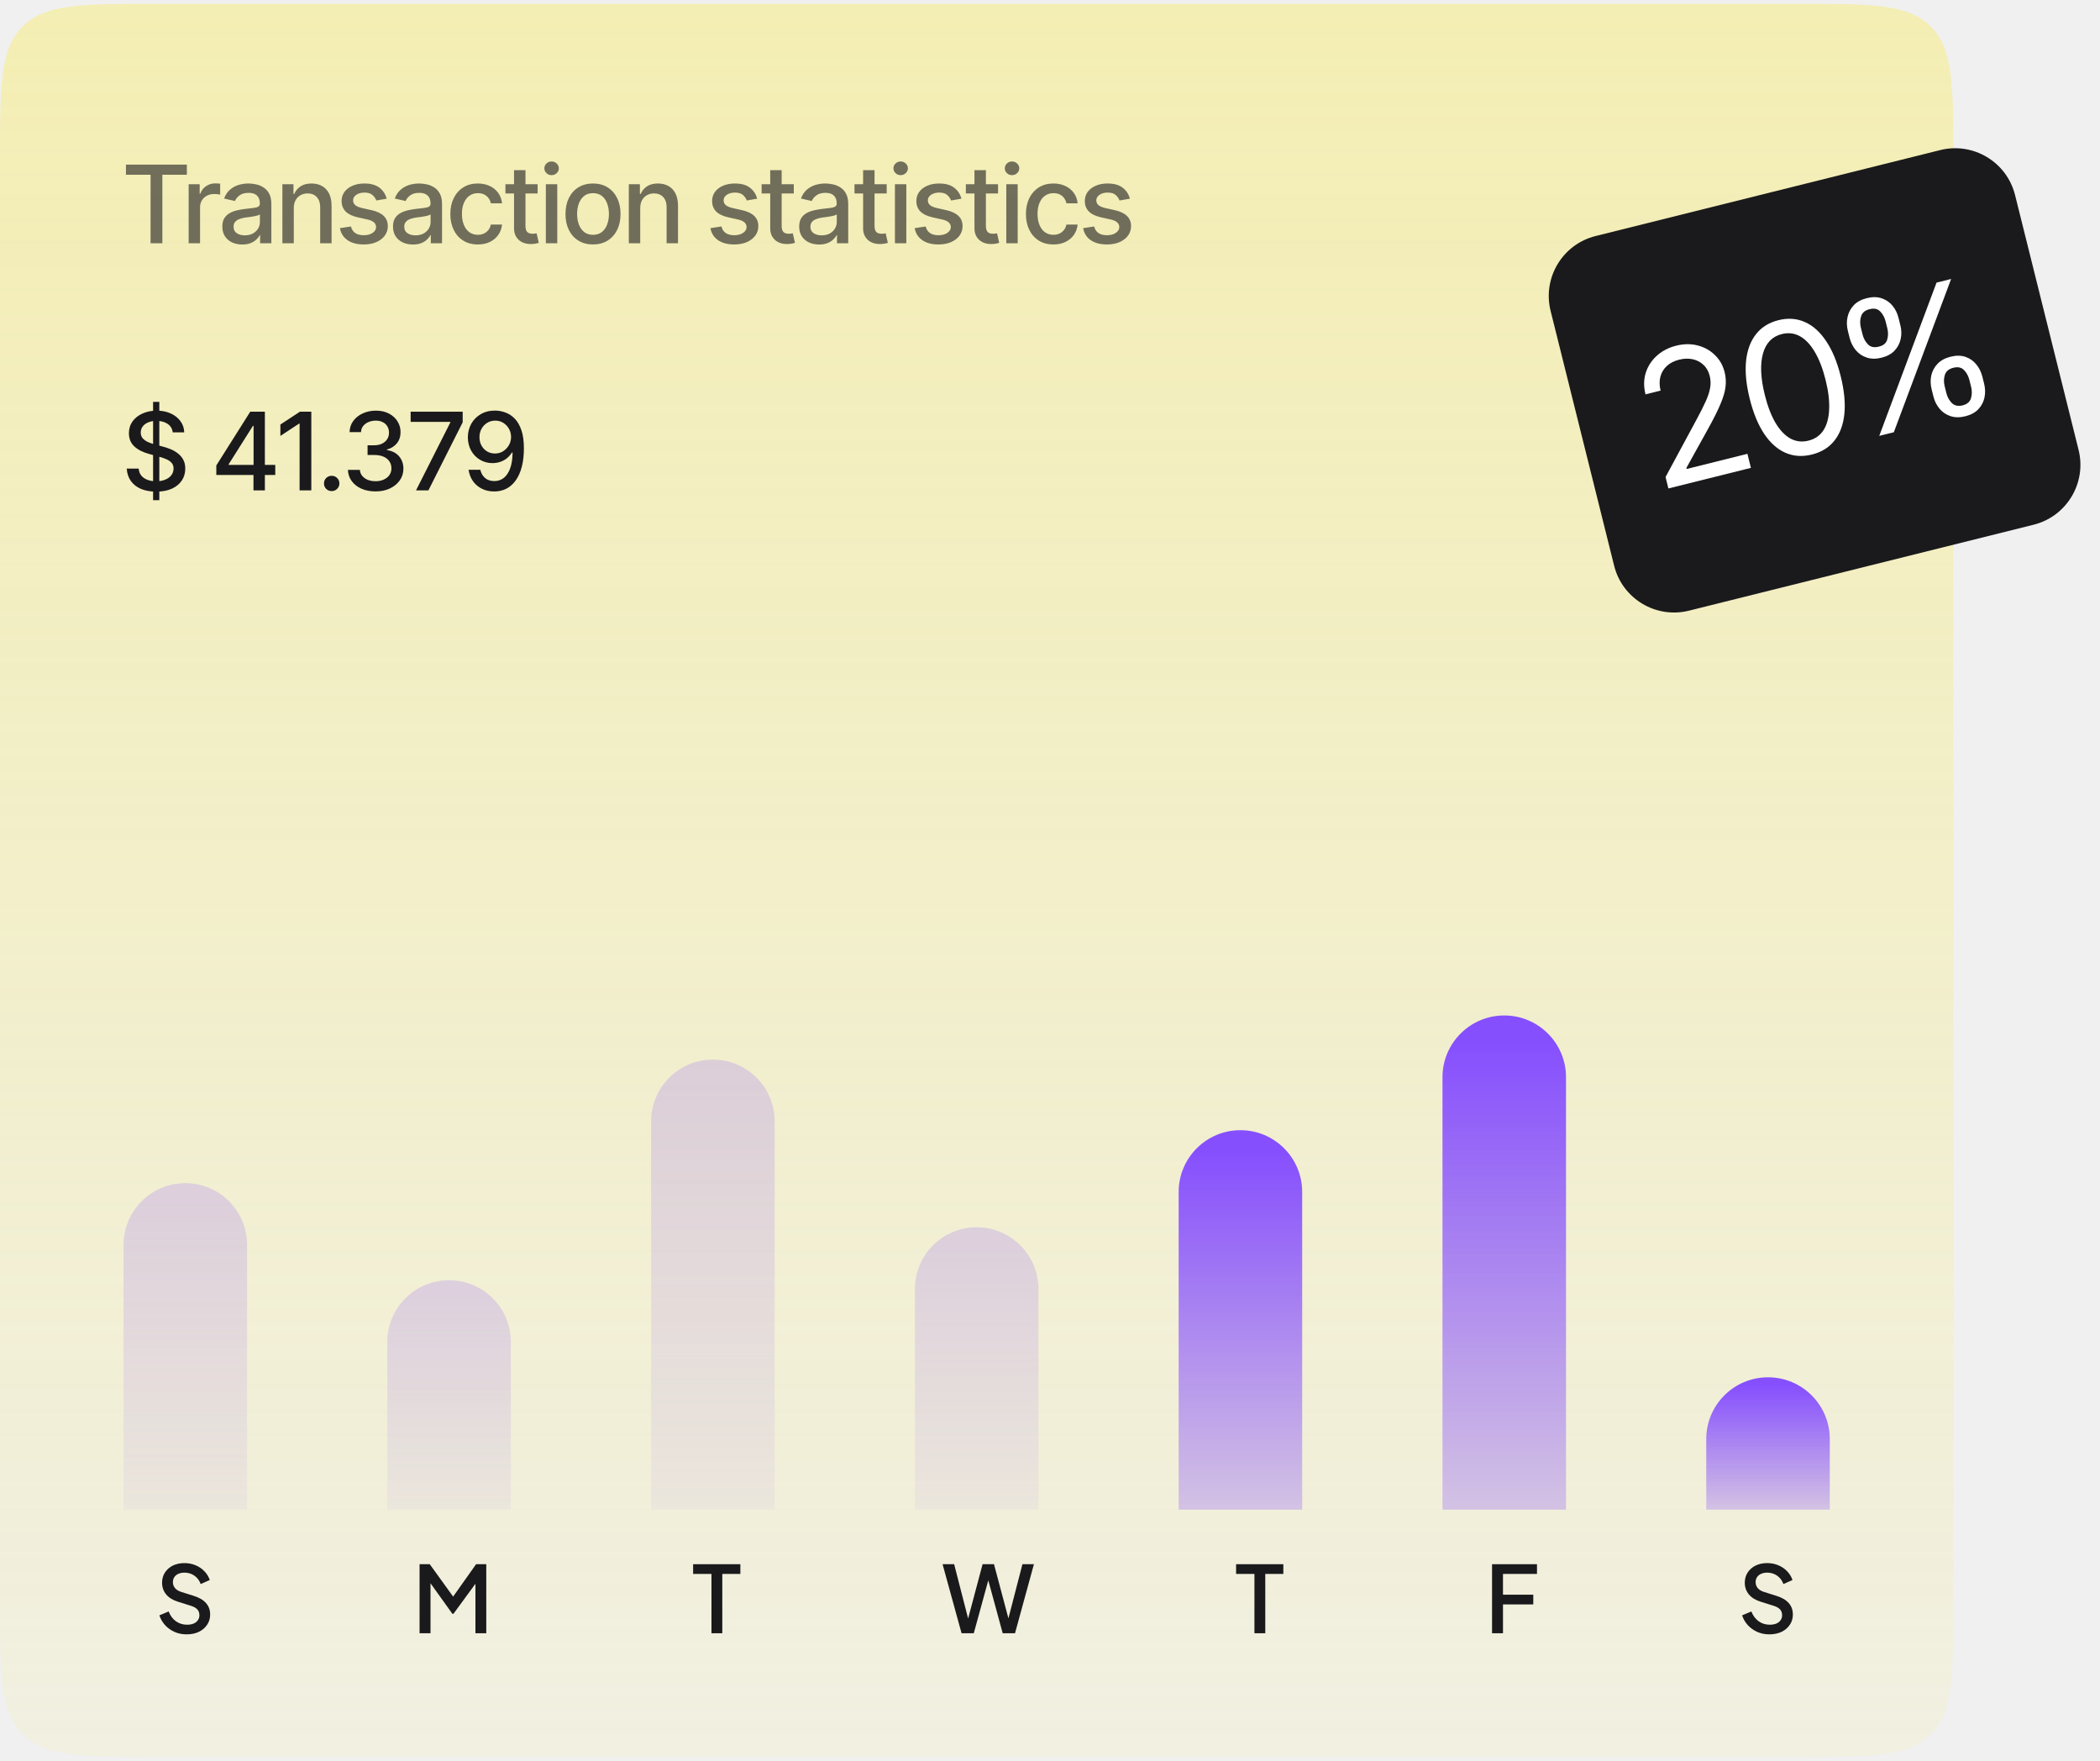
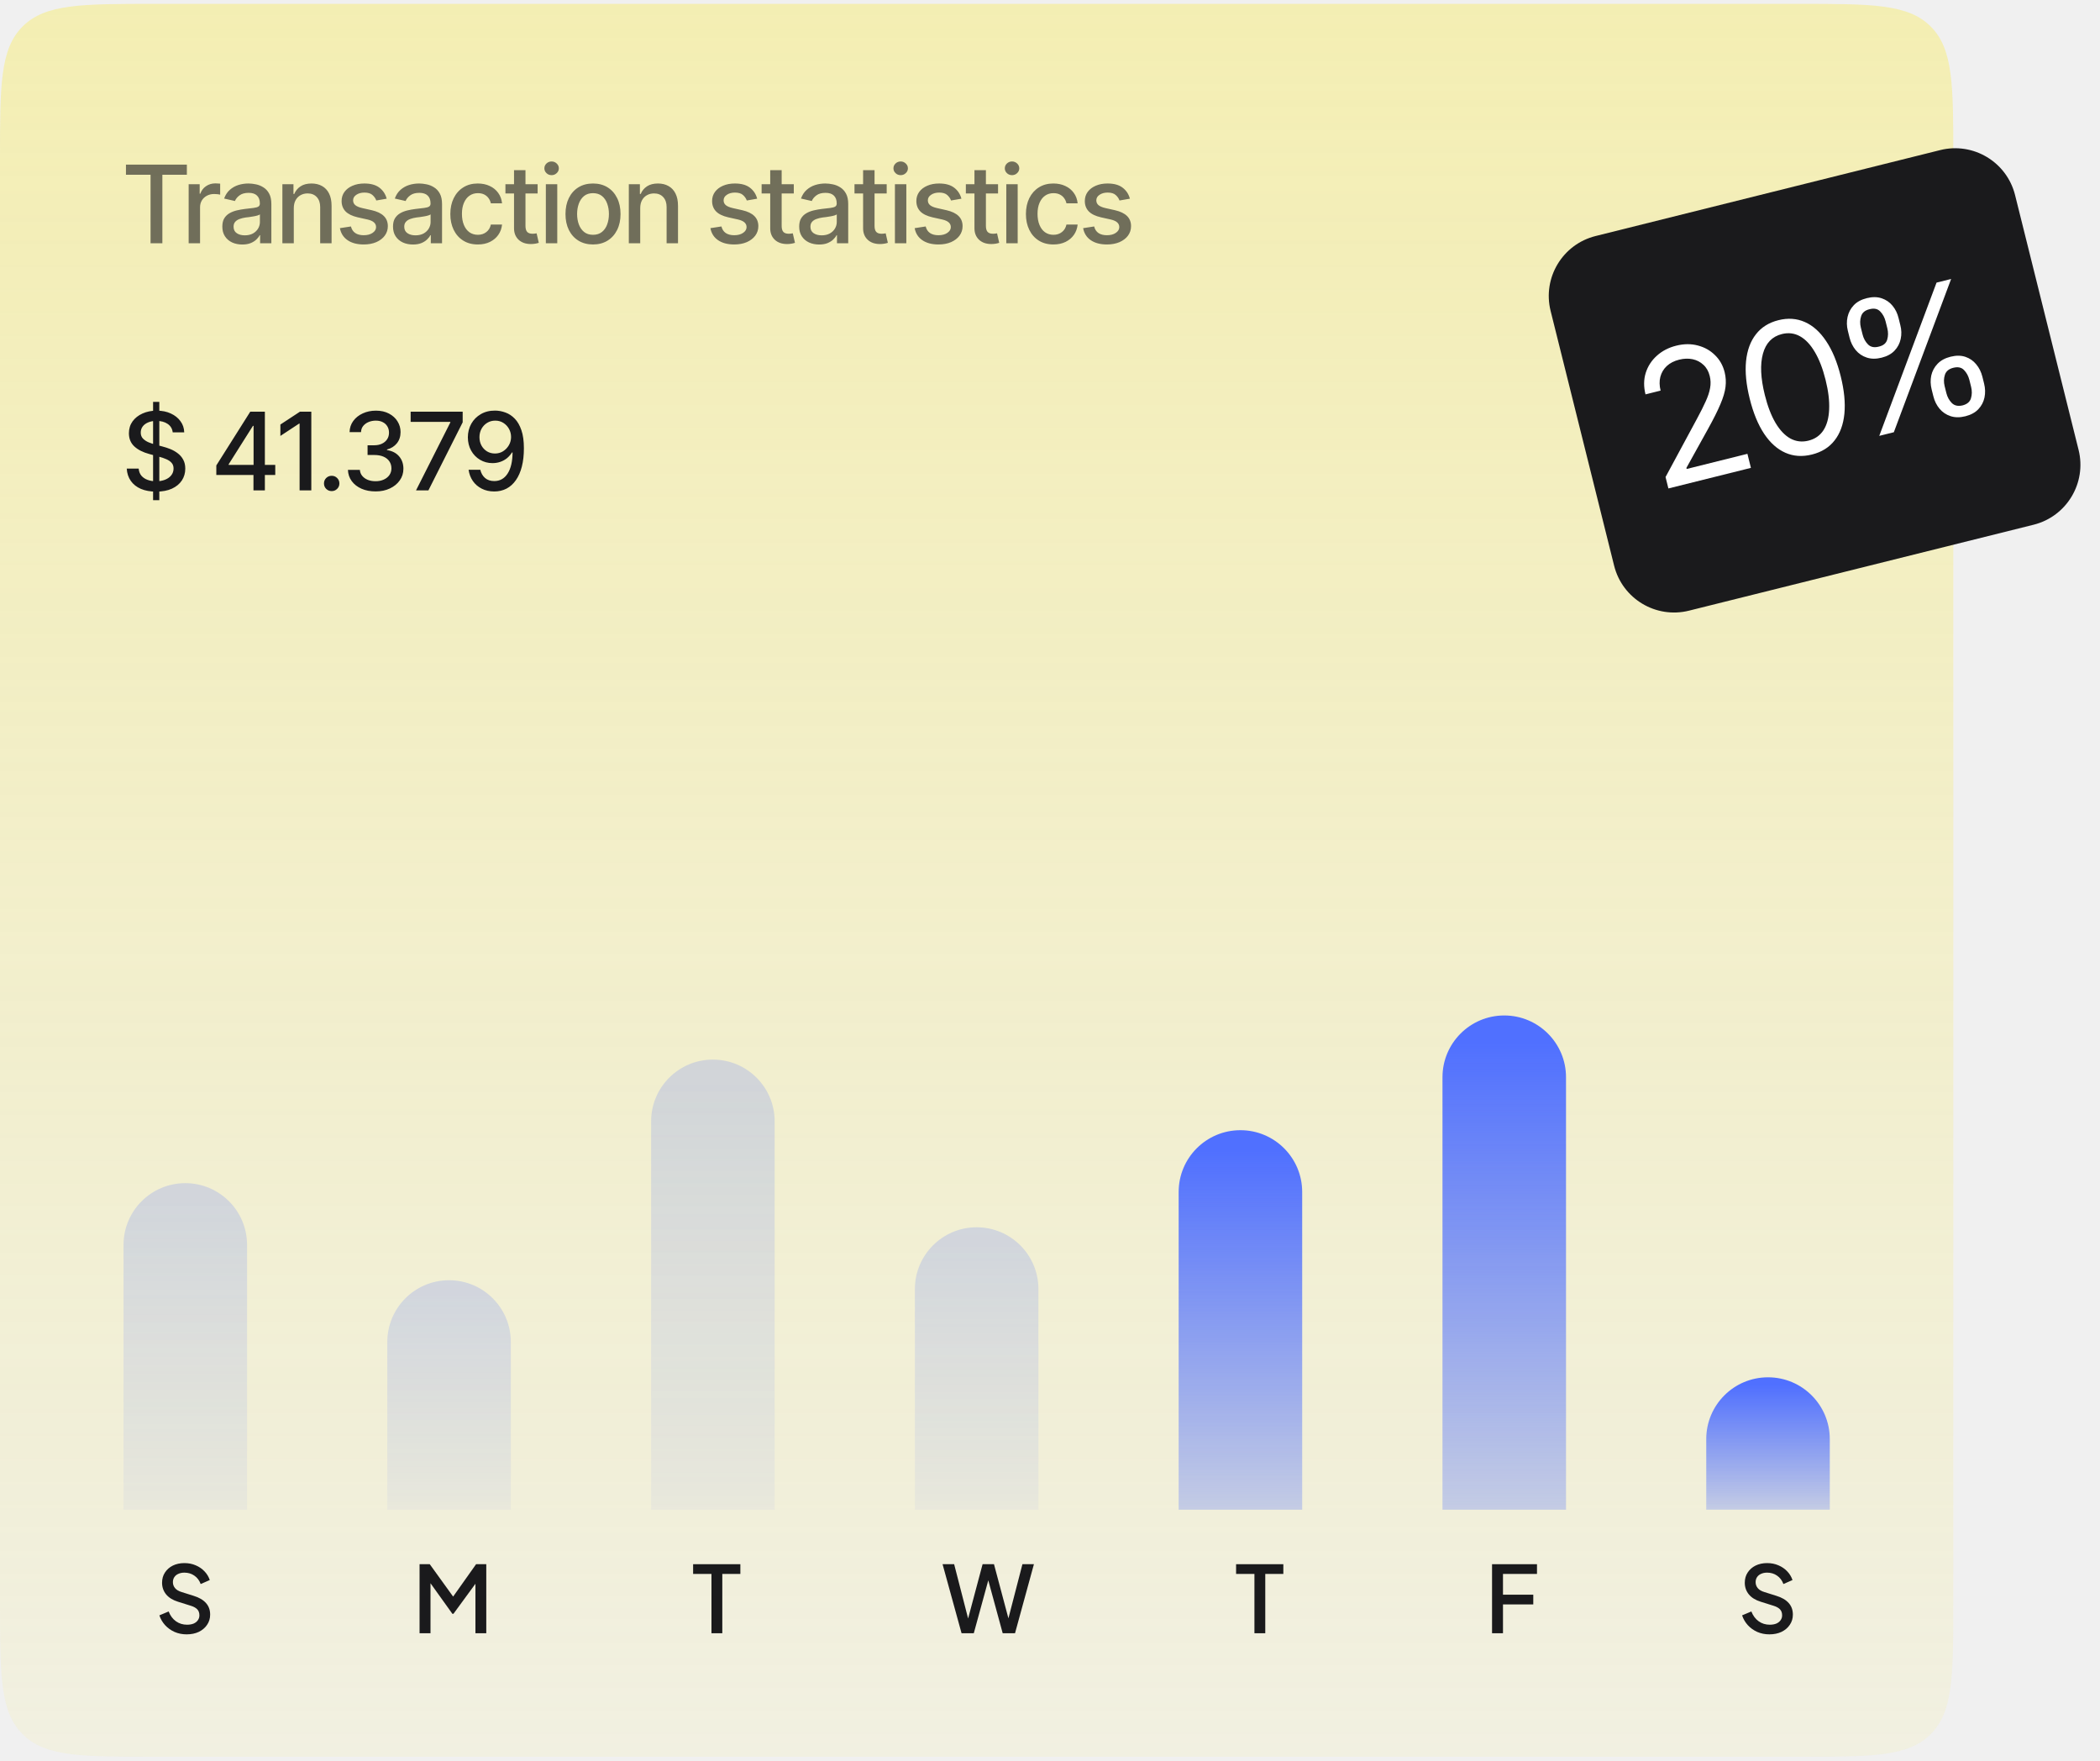
<svg xmlns="http://www.w3.org/2000/svg" width="272" height="228" viewBox="0 0 272 228" fill="none">
  <path d="M0 20.5C0 11.072 0 6.358 2.929 3.429C5.858 0.5 10.572 0.5 20 0.5H233C242.428 0.5 247.142 0.5 250.071 3.429C253 6.358 253 11.072 253 20.5V207.5C253 216.928 253 221.642 250.071 224.571C247.142 227.5 242.428 227.5 233 227.5H20C10.572 227.5 5.858 227.5 2.929 224.571C0 221.642 0 216.928 0 207.5V20.5Z" fill="url(#paint0_linear_711_11330)" />
  <path d="M16.314 22.634V21.314H24.203V22.634H21.031V31.5H19.5V22.634H16.314ZM24.436 31.5V23.857H25.864V25.081H25.946C26.088 24.671 26.334 24.347 26.685 24.11C27.04 23.869 27.441 23.748 27.888 23.748C27.979 23.748 28.086 23.753 28.209 23.762C28.337 23.766 28.439 23.773 28.517 23.782V25.204C28.457 25.186 28.35 25.168 28.195 25.149C28.045 25.131 27.892 25.122 27.737 25.122C27.386 25.122 27.072 25.197 26.794 25.348C26.52 25.494 26.304 25.696 26.145 25.956C25.99 26.211 25.912 26.508 25.912 26.845V31.5H24.436ZM31.381 31.664C30.898 31.664 30.46 31.575 30.068 31.398C29.676 31.215 29.366 30.951 29.139 30.605C28.911 30.258 28.797 29.837 28.797 29.34C28.797 28.907 28.879 28.554 29.043 28.28C29.212 28.002 29.437 27.781 29.72 27.617C30.002 27.453 30.317 27.33 30.663 27.248C31.009 27.166 31.365 27.102 31.73 27.057C32.19 27.006 32.561 26.963 32.844 26.927C33.126 26.89 33.331 26.833 33.459 26.756C33.591 26.674 33.657 26.544 33.657 26.366V26.332C33.657 25.899 33.534 25.564 33.288 25.327C33.047 25.09 32.687 24.972 32.208 24.972C31.711 24.972 31.317 25.081 31.025 25.3C30.738 25.514 30.54 25.758 30.431 26.031L29.029 25.71C29.198 25.245 29.442 24.871 29.761 24.589C30.084 24.302 30.453 24.092 30.868 23.96C31.287 23.828 31.725 23.762 32.181 23.762C32.486 23.762 32.81 23.798 33.151 23.871C33.493 23.939 33.815 24.069 34.115 24.261C34.421 24.448 34.669 24.716 34.86 25.067C35.052 25.418 35.148 25.872 35.148 26.428V31.5H33.691V30.454H33.637C33.546 30.641 33.402 30.828 33.206 31.015C33.015 31.201 32.769 31.356 32.468 31.48C32.167 31.602 31.805 31.664 31.381 31.664ZM31.702 30.475C32.117 30.475 32.47 30.395 32.762 30.235C33.053 30.071 33.277 29.857 33.432 29.593C33.587 29.328 33.664 29.048 33.664 28.752V27.761C33.609 27.811 33.507 27.859 33.356 27.904C33.206 27.95 33.035 27.989 32.844 28.02C32.652 28.052 32.465 28.082 32.283 28.109C32.101 28.132 31.948 28.15 31.825 28.164C31.538 28.205 31.276 28.269 31.039 28.355C30.802 28.438 30.611 28.561 30.465 28.725C30.324 28.884 30.253 29.096 30.253 29.36C30.253 29.73 30.39 30.008 30.663 30.194C30.936 30.381 31.283 30.475 31.702 30.475ZM38.053 26.968V31.5H36.576V23.857H38.012V25.115H38.114C38.287 24.701 38.559 24.372 38.928 24.131C39.297 23.885 39.771 23.762 40.35 23.762C40.869 23.762 41.323 23.871 41.71 24.09C42.102 24.304 42.405 24.625 42.619 25.054C42.838 25.482 42.947 26.013 42.947 26.646V31.5H41.471V26.824C41.471 26.273 41.325 25.84 41.033 25.525C40.742 25.206 40.345 25.047 39.844 25.047C39.502 25.047 39.194 25.124 38.921 25.279C38.652 25.43 38.44 25.646 38.285 25.929C38.13 26.211 38.053 26.558 38.053 26.968ZM50.084 25.73L48.737 25.963C48.651 25.708 48.489 25.473 48.252 25.259C48.02 25.045 47.671 24.938 47.206 24.938C46.787 24.938 46.436 25.033 46.153 25.225C45.875 25.412 45.736 25.651 45.736 25.942C45.736 26.198 45.83 26.405 46.017 26.564C46.208 26.724 46.511 26.852 46.926 26.947L48.149 27.221C48.847 27.38 49.368 27.631 49.715 27.973C50.061 28.314 50.234 28.752 50.234 29.285C50.234 29.745 50.102 30.156 49.838 30.516C49.574 30.871 49.207 31.151 48.737 31.356C48.268 31.557 47.726 31.657 47.11 31.657C46.254 31.657 45.556 31.473 45.019 31.104C44.481 30.734 44.15 30.215 44.027 29.545L45.456 29.326C45.547 29.7 45.732 29.982 46.01 30.174C46.292 30.365 46.657 30.461 47.103 30.461C47.587 30.461 47.974 30.358 48.266 30.153C48.562 29.948 48.71 29.7 48.71 29.408C48.71 28.925 48.35 28.599 47.63 28.431L46.338 28.144C45.622 27.98 45.094 27.722 44.752 27.371C44.415 27.016 44.246 26.569 44.246 26.031C44.246 25.58 44.371 25.184 44.622 24.842C44.877 24.5 45.226 24.236 45.668 24.049C46.115 23.857 46.623 23.762 47.192 23.762C48.022 23.762 48.671 23.942 49.141 24.302C49.615 24.662 49.929 25.138 50.084 25.73ZM53.488 31.664C53.005 31.664 52.568 31.575 52.176 31.398C51.784 31.215 51.474 30.951 51.246 30.605C51.018 30.258 50.904 29.837 50.904 29.34C50.904 28.907 50.986 28.554 51.15 28.28C51.319 28.002 51.545 27.781 51.827 27.617C52.11 27.453 52.424 27.33 52.77 27.248C53.117 27.166 53.472 27.102 53.837 27.057C54.297 27.006 54.669 26.963 54.951 26.927C55.234 26.89 55.439 26.833 55.566 26.756C55.699 26.674 55.765 26.544 55.765 26.366V26.332C55.765 25.899 55.642 25.564 55.395 25.327C55.154 25.09 54.794 24.972 54.315 24.972C53.819 24.972 53.425 25.081 53.133 25.3C52.846 25.514 52.648 25.758 52.538 26.031L51.137 25.71C51.305 25.245 51.549 24.871 51.868 24.589C52.192 24.302 52.561 24.092 52.976 23.96C53.395 23.828 53.832 23.762 54.288 23.762C54.593 23.762 54.917 23.798 55.259 23.871C55.601 23.939 55.922 24.069 56.223 24.261C56.528 24.448 56.776 24.716 56.968 25.067C57.159 25.418 57.255 25.872 57.255 26.428V31.5H55.799V30.454H55.744C55.653 30.641 55.509 30.828 55.313 31.015C55.122 31.201 54.876 31.356 54.575 31.48C54.274 31.602 53.912 31.664 53.488 31.664ZM53.81 30.475C54.224 30.475 54.578 30.395 54.869 30.235C55.161 30.071 55.384 29.857 55.539 29.593C55.694 29.328 55.772 29.048 55.772 28.752V27.761C55.717 27.811 55.614 27.859 55.464 27.904C55.313 27.95 55.143 27.989 54.951 28.02C54.76 28.052 54.573 28.082 54.391 28.109C54.208 28.132 54.056 28.15 53.933 28.164C53.645 28.205 53.383 28.269 53.147 28.355C52.91 28.438 52.718 28.561 52.572 28.725C52.431 28.884 52.36 29.096 52.36 29.36C52.36 29.73 52.497 30.008 52.77 30.194C53.044 30.381 53.39 30.475 53.81 30.475ZM61.89 31.657C61.156 31.657 60.523 31.489 59.989 31.151C59.456 30.814 59.046 30.349 58.759 29.757C58.472 29.164 58.328 28.485 58.328 27.72C58.328 26.94 58.474 26.255 58.766 25.662C59.062 25.065 59.474 24.6 60.003 24.268C60.536 23.93 61.16 23.762 61.876 23.762C62.459 23.762 62.977 23.869 63.428 24.083C63.883 24.293 64.25 24.591 64.528 24.979C64.811 25.366 64.977 25.817 65.027 26.332H63.578C63.528 26.09 63.43 25.869 63.284 25.669C63.143 25.468 62.956 25.309 62.724 25.19C62.491 25.072 62.215 25.013 61.897 25.013C61.482 25.013 61.12 25.122 60.81 25.341C60.504 25.555 60.265 25.863 60.092 26.264C59.919 26.665 59.832 27.139 59.832 27.686C59.832 28.237 59.916 28.718 60.085 29.128C60.254 29.538 60.493 29.855 60.803 30.078C61.117 30.297 61.482 30.406 61.897 30.406C62.325 30.406 62.69 30.288 62.99 30.051C63.296 29.814 63.492 29.49 63.578 29.08H65.027C64.977 29.577 64.818 30.019 64.549 30.406C64.28 30.794 63.92 31.099 63.469 31.322C63.018 31.546 62.491 31.657 61.89 31.657ZM69.635 23.857V25.054H65.465V23.857H69.635ZM66.579 22.039H68.062V29.258C68.062 29.609 68.135 29.866 68.281 30.03C68.427 30.19 68.662 30.27 68.985 30.27C69.063 30.27 69.145 30.265 69.231 30.256C69.323 30.247 69.414 30.233 69.505 30.215L69.785 31.445C69.635 31.495 69.471 31.534 69.293 31.561C69.115 31.589 68.938 31.602 68.76 31.602C68.099 31.602 67.57 31.418 67.174 31.049C66.777 30.675 66.579 30.178 66.579 29.559V22.039ZM70.701 31.5V23.857H72.178V31.5H70.701ZM71.446 22.682C71.186 22.682 70.966 22.595 70.783 22.422C70.601 22.249 70.51 22.041 70.51 21.8C70.51 21.554 70.601 21.344 70.783 21.171C70.966 20.998 71.186 20.911 71.446 20.911C71.701 20.911 71.92 20.998 72.103 21.171C72.289 21.344 72.383 21.554 72.383 21.8C72.383 22.041 72.289 22.249 72.103 22.422C71.92 22.595 71.701 22.682 71.446 22.682ZM76.806 31.657C76.09 31.657 75.463 31.493 74.926 31.165C74.393 30.837 73.978 30.377 73.682 29.784C73.39 29.192 73.244 28.504 73.244 27.72C73.244 26.927 73.39 26.234 73.682 25.642C73.978 25.045 74.393 24.582 74.926 24.254C75.463 23.926 76.09 23.762 76.806 23.762C77.526 23.762 78.152 23.926 78.686 24.254C79.219 24.582 79.633 25.045 79.93 25.642C80.226 26.234 80.374 26.927 80.374 27.72C80.374 28.504 80.226 29.192 79.93 29.784C79.633 30.377 79.219 30.837 78.686 31.165C78.152 31.493 77.526 31.657 76.806 31.657ZM76.806 30.406C77.275 30.406 77.662 30.283 77.968 30.037C78.273 29.791 78.499 29.465 78.644 29.06C78.795 28.649 78.87 28.203 78.87 27.72C78.87 27.227 78.795 26.776 78.644 26.366C78.499 25.956 78.273 25.628 77.968 25.382C77.662 25.136 77.275 25.013 76.806 25.013C76.341 25.013 75.956 25.136 75.65 25.382C75.35 25.628 75.124 25.956 74.974 26.366C74.823 26.776 74.748 27.227 74.748 27.72C74.748 28.203 74.823 28.649 74.974 29.06C75.124 29.465 75.35 29.791 75.65 30.037C75.956 30.283 76.341 30.406 76.806 30.406ZM82.924 26.968V31.5H81.447V23.857H82.883V25.115H82.985C83.159 24.701 83.43 24.372 83.799 24.131C84.168 23.885 84.642 23.762 85.221 23.762C85.74 23.762 86.194 23.871 86.581 24.09C86.973 24.304 87.276 24.625 87.49 25.054C87.709 25.482 87.818 26.013 87.818 26.646V31.5H86.342V26.824C86.342 26.273 86.196 25.84 85.904 25.525C85.613 25.206 85.216 25.047 84.715 25.047C84.373 25.047 84.065 25.124 83.792 25.279C83.523 25.43 83.311 25.646 83.156 25.929C83.001 26.211 82.924 26.558 82.924 26.968ZM98.072 25.73L96.726 25.963C96.639 25.708 96.477 25.473 96.24 25.259C96.008 25.045 95.659 24.938 95.194 24.938C94.775 24.938 94.424 25.033 94.142 25.225C93.864 25.412 93.725 25.651 93.725 25.942C93.725 26.198 93.818 26.405 94.005 26.564C94.196 26.724 94.499 26.852 94.914 26.947L96.138 27.221C96.835 27.38 97.357 27.631 97.703 27.973C98.049 28.314 98.223 28.752 98.223 29.285C98.223 29.745 98.091 30.156 97.826 30.516C97.562 30.871 97.195 31.151 96.726 31.356C96.256 31.557 95.714 31.657 95.099 31.657C94.242 31.657 93.545 31.473 93.007 31.104C92.469 30.734 92.139 30.215 92.016 29.545L93.444 29.326C93.535 29.7 93.72 29.982 93.998 30.174C94.281 30.365 94.645 30.461 95.092 30.461C95.575 30.461 95.962 30.358 96.254 30.153C96.55 29.948 96.698 29.7 96.698 29.408C96.698 28.925 96.338 28.599 95.618 28.431L94.326 28.144C93.611 27.98 93.082 27.722 92.74 27.371C92.403 27.016 92.234 26.569 92.234 26.031C92.234 25.58 92.36 25.184 92.61 24.842C92.866 24.5 93.214 24.236 93.656 24.049C94.103 23.857 94.611 23.762 95.181 23.762C96.01 23.762 96.659 23.942 97.129 24.302C97.603 24.662 97.917 25.138 98.072 25.73ZM102.816 23.857V25.054H98.647V23.857H102.816ZM99.761 22.039H101.244V29.258C101.244 29.609 101.317 29.866 101.463 30.03C101.609 30.19 101.843 30.27 102.167 30.27C102.244 30.27 102.326 30.265 102.413 30.256C102.504 30.247 102.595 30.233 102.687 30.215L102.967 31.445C102.816 31.495 102.652 31.534 102.475 31.561C102.297 31.589 102.119 31.602 101.941 31.602C101.281 31.602 100.752 31.418 100.355 31.049C99.959 30.675 99.761 30.178 99.761 29.559V22.039ZM106.098 31.664C105.615 31.664 105.177 31.575 104.785 31.398C104.393 31.215 104.083 30.951 103.855 30.605C103.628 30.258 103.514 29.837 103.514 29.34C103.514 28.907 103.596 28.554 103.76 28.28C103.928 28.002 104.154 27.781 104.437 27.617C104.719 27.453 105.034 27.33 105.38 27.248C105.726 27.166 106.082 27.102 106.446 27.057C106.907 27.006 107.278 26.963 107.561 26.927C107.843 26.89 108.048 26.833 108.176 26.756C108.308 26.674 108.374 26.544 108.374 26.366V26.332C108.374 25.899 108.251 25.564 108.005 25.327C107.763 25.09 107.403 24.972 106.925 24.972C106.428 24.972 106.034 25.081 105.742 25.3C105.455 25.514 105.257 25.758 105.147 26.031L103.746 25.71C103.915 25.245 104.159 24.871 104.478 24.589C104.801 24.302 105.17 24.092 105.585 23.96C106.004 23.828 106.442 23.762 106.897 23.762C107.203 23.762 107.526 23.798 107.868 23.871C108.21 23.939 108.531 24.069 108.832 24.261C109.137 24.448 109.386 24.716 109.577 25.067C109.769 25.418 109.864 25.872 109.864 26.428V31.5H108.408V30.454H108.354C108.262 30.641 108.119 30.828 107.923 31.015C107.731 31.201 107.485 31.356 107.185 31.48C106.884 31.602 106.521 31.664 106.098 31.664ZM106.419 30.475C106.834 30.475 107.187 30.395 107.479 30.235C107.77 30.071 107.993 29.857 108.148 29.593C108.303 29.328 108.381 29.048 108.381 28.752V27.761C108.326 27.811 108.224 27.859 108.073 27.904C107.923 27.95 107.752 27.989 107.561 28.02C107.369 28.052 107.182 28.082 107 28.109C106.818 28.132 106.665 28.15 106.542 28.164C106.255 28.205 105.993 28.269 105.756 28.355C105.519 28.438 105.327 28.561 105.182 28.725C105.04 28.884 104.97 29.096 104.97 29.36C104.97 29.73 105.106 30.008 105.38 30.194C105.653 30.381 106 30.475 106.419 30.475ZM114.848 23.857V25.054H110.678V23.857H114.848ZM111.792 22.039H113.275V29.258C113.275 29.609 113.348 29.866 113.494 30.03C113.64 30.19 113.875 30.27 114.198 30.27C114.276 30.27 114.358 30.265 114.444 30.256C114.535 30.247 114.627 30.233 114.718 30.215L114.998 31.445C114.848 31.495 114.684 31.534 114.506 31.561C114.328 31.589 114.15 31.602 113.973 31.602C113.312 31.602 112.783 31.418 112.387 31.049C111.99 30.675 111.792 30.178 111.792 29.559V22.039ZM115.914 31.5V23.857H117.391V31.5H115.914ZM116.659 22.682C116.399 22.682 116.178 22.595 115.996 22.422C115.814 22.249 115.723 22.041 115.723 21.8C115.723 21.554 115.814 21.344 115.996 21.171C116.178 20.998 116.399 20.911 116.659 20.911C116.914 20.911 117.133 20.998 117.315 21.171C117.502 21.344 117.596 21.554 117.596 21.8C117.596 22.041 117.502 22.249 117.315 22.422C117.133 22.595 116.914 22.682 116.659 22.682ZM124.527 25.73L123.181 25.963C123.094 25.708 122.932 25.473 122.695 25.259C122.463 25.045 122.114 24.938 121.649 24.938C121.23 24.938 120.879 25.033 120.597 25.225C120.319 25.412 120.18 25.651 120.18 25.942C120.18 26.198 120.273 26.405 120.46 26.564C120.651 26.724 120.954 26.852 121.369 26.947L122.593 27.221C123.29 27.38 123.812 27.631 124.158 27.973C124.505 28.314 124.678 28.752 124.678 29.285C124.678 29.745 124.546 30.156 124.281 30.516C124.017 30.871 123.65 31.151 123.181 31.356C122.711 31.557 122.169 31.657 121.554 31.657C120.697 31.657 120 31.473 119.462 31.104C118.924 30.734 118.594 30.215 118.471 29.545L119.899 29.326C119.991 29.7 120.175 29.982 120.453 30.174C120.736 30.365 121.1 30.461 121.547 30.461C122.03 30.461 122.417 30.358 122.709 30.153C123.005 29.948 123.153 29.7 123.153 29.408C123.153 28.925 122.793 28.599 122.073 28.431L120.781 28.144C120.066 27.98 119.537 27.722 119.195 27.371C118.858 27.016 118.689 26.569 118.689 26.031C118.689 25.58 118.815 25.184 119.065 24.842C119.321 24.5 119.669 24.236 120.111 24.049C120.558 23.857 121.066 23.762 121.636 23.762C122.465 23.762 123.115 23.942 123.584 24.302C124.058 24.662 124.372 25.138 124.527 25.73ZM129.271 23.857V25.054H125.102V23.857H129.271ZM126.216 22.039H127.699V29.258C127.699 29.609 127.772 29.866 127.918 30.03C128.064 30.19 128.299 30.27 128.622 30.27C128.7 30.27 128.782 30.265 128.868 30.256C128.959 30.247 129.05 30.233 129.142 30.215L129.422 31.445C129.271 31.495 129.107 31.534 128.93 31.561C128.752 31.589 128.574 31.602 128.396 31.602C127.736 31.602 127.207 31.418 126.811 31.049C126.414 30.675 126.216 30.178 126.216 29.559V22.039ZM130.338 31.5V23.857H131.814V31.5H130.338ZM131.083 22.682C130.823 22.682 130.602 22.595 130.42 22.422C130.238 22.249 130.146 22.041 130.146 21.8C130.146 21.554 130.238 21.344 130.42 21.171C130.602 20.998 130.823 20.911 131.083 20.911C131.338 20.911 131.557 20.998 131.739 21.171C131.926 21.344 132.02 21.554 132.02 21.8C132.02 22.041 131.926 22.249 131.739 22.422C131.557 22.595 131.338 22.682 131.083 22.682ZM136.442 31.657C135.709 31.657 135.075 31.489 134.542 31.151C134.009 30.814 133.599 30.349 133.312 29.757C133.024 29.164 132.881 28.485 132.881 27.72C132.881 26.94 133.027 26.255 133.318 25.662C133.615 25.065 134.027 24.6 134.556 24.268C135.089 23.93 135.713 23.762 136.429 23.762C137.012 23.762 137.529 23.869 137.98 24.083C138.436 24.293 138.803 24.591 139.081 24.979C139.364 25.366 139.53 25.817 139.58 26.332H138.131C138.081 26.09 137.983 25.869 137.837 25.669C137.696 25.468 137.509 25.309 137.276 25.19C137.044 25.072 136.768 25.013 136.449 25.013C136.035 25.013 135.672 25.122 135.362 25.341C135.057 25.555 134.818 25.863 134.645 26.264C134.471 26.665 134.385 27.139 134.385 27.686C134.385 28.237 134.469 28.718 134.638 29.128C134.806 29.538 135.046 29.855 135.355 30.078C135.67 30.297 136.035 30.406 136.449 30.406C136.878 30.406 137.242 30.288 137.543 30.051C137.848 29.814 138.044 29.49 138.131 29.08H139.58C139.53 29.577 139.37 30.019 139.102 30.406C138.833 30.794 138.473 31.099 138.021 31.322C137.57 31.546 137.044 31.657 136.442 31.657ZM146.348 25.73L145.001 25.963C144.914 25.708 144.753 25.473 144.516 25.259C144.283 25.045 143.935 24.938 143.47 24.938C143.05 24.938 142.7 25.033 142.417 25.225C142.139 25.412 142 25.651 142 25.942C142 26.198 142.093 26.405 142.28 26.564C142.472 26.724 142.775 26.852 143.189 26.947L144.413 27.221C145.11 27.38 145.632 27.631 145.979 27.973C146.325 28.314 146.498 28.752 146.498 29.285C146.498 29.745 146.366 30.156 146.102 30.516C145.837 30.871 145.47 31.151 145.001 31.356C144.532 31.557 143.989 31.657 143.374 31.657C142.517 31.657 141.82 31.473 141.282 31.104C140.744 30.734 140.414 30.215 140.291 29.545L141.72 29.326C141.811 29.7 141.995 29.982 142.273 30.174C142.556 30.365 142.921 30.461 143.367 30.461C143.85 30.461 144.238 30.358 144.529 30.153C144.826 29.948 144.974 29.7 144.974 29.408C144.974 28.925 144.614 28.599 143.894 28.431L142.602 28.144C141.886 27.98 141.357 27.722 141.016 27.371C140.678 27.016 140.51 26.569 140.51 26.031C140.51 25.58 140.635 25.184 140.886 24.842C141.141 24.5 141.49 24.236 141.932 24.049C142.378 23.857 142.886 23.762 143.456 23.762C144.285 23.762 144.935 23.942 145.404 24.302C145.878 24.662 146.193 25.138 146.348 25.73Z" fill="#1A1A1C" fill-opacity="0.6" />
  <path d="M19.828 64.772V52.043H20.635V64.772H19.828ZM20.231 63.664C19.47 63.664 18.81 63.546 18.249 63.309C17.693 63.067 17.258 62.723 16.943 62.276C16.629 61.83 16.453 61.299 16.417 60.684H17.962C17.994 61.053 18.112 61.36 18.317 61.606C18.527 61.848 18.798 62.028 19.131 62.147C19.463 62.265 19.828 62.324 20.225 62.324C20.658 62.324 21.045 62.256 21.387 62.119C21.729 61.982 21.995 61.791 22.186 61.545C22.383 61.294 22.48 61.003 22.48 60.67C22.48 60.369 22.394 60.123 22.221 59.932C22.052 59.74 21.822 59.583 21.53 59.46C21.239 59.332 20.91 59.221 20.546 59.125L19.35 58.797C18.529 58.578 17.882 58.252 17.408 57.819C16.934 57.382 16.697 56.81 16.697 56.103C16.697 55.516 16.855 55.003 17.169 54.565C17.488 54.128 17.919 53.788 18.461 53.547C19.008 53.301 19.621 53.178 20.3 53.178C20.992 53.178 21.601 53.301 22.125 53.547C22.654 53.788 23.071 54.121 23.376 54.545C23.686 54.964 23.848 55.445 23.861 55.987H22.371C22.316 55.518 22.098 55.153 21.715 54.894C21.337 54.634 20.854 54.504 20.266 54.504C19.855 54.504 19.495 54.57 19.186 54.702C18.88 54.83 18.643 55.008 18.475 55.235C18.311 55.463 18.229 55.725 18.229 56.022C18.229 56.34 18.326 56.6 18.523 56.801C18.723 57.001 18.965 57.161 19.247 57.279C19.534 57.393 19.81 57.487 20.074 57.56L21.065 57.826C21.389 57.908 21.722 58.018 22.064 58.154C22.405 58.291 22.722 58.471 23.014 58.694C23.31 58.913 23.547 59.187 23.725 59.515C23.907 59.838 23.998 60.23 23.998 60.69C23.998 61.26 23.85 61.77 23.554 62.222C23.258 62.668 22.829 63.022 22.269 63.281C21.708 63.536 21.029 63.664 20.231 63.664ZM28.018 61.511V60.273L32.413 53.315H33.391V55.147H32.762L29.617 60.123V60.205H35.653V61.511H28.018ZM32.83 63.5V61.135L32.844 60.567V53.315H34.307V63.5H32.83ZM40.322 53.315V63.5H38.805V54.859H38.736L36.316 56.452V54.976L38.846 53.315H40.322ZM42.961 63.596C42.683 63.596 42.446 63.5 42.25 63.309C42.059 63.117 41.963 62.883 41.963 62.605C41.963 62.327 42.059 62.092 42.25 61.9C42.446 61.709 42.683 61.613 42.961 61.613C43.239 61.613 43.474 61.709 43.665 61.9C43.861 62.092 43.959 62.327 43.959 62.605C43.959 62.883 43.861 63.117 43.665 63.309C43.474 63.5 43.239 63.596 42.961 63.596ZM48.655 63.637C47.967 63.637 47.356 63.52 46.823 63.288C46.29 63.051 45.868 62.723 45.559 62.304C45.249 61.884 45.085 61.399 45.066 60.848H46.611C46.634 61.148 46.737 61.408 46.919 61.627C47.101 61.846 47.34 62.017 47.637 62.14C47.938 62.258 48.273 62.317 48.642 62.317C49.043 62.317 49.398 62.247 49.708 62.105C50.018 61.964 50.259 61.77 50.433 61.524C50.61 61.274 50.699 60.984 50.699 60.656C50.699 60.315 50.613 60.014 50.44 59.754C50.266 59.49 50.013 59.285 49.681 59.139C49.348 58.993 48.947 58.92 48.477 58.92H47.609V57.662H48.477C48.851 57.662 49.182 57.594 49.469 57.457C49.756 57.32 49.979 57.131 50.139 56.89C50.303 56.648 50.385 56.363 50.385 56.035C50.385 55.721 50.314 55.447 50.173 55.215C50.032 54.978 49.833 54.796 49.578 54.668C49.323 54.536 49.022 54.47 48.676 54.47C48.343 54.47 48.033 54.529 47.746 54.648C47.459 54.766 47.224 54.937 47.042 55.16C46.864 55.379 46.771 55.645 46.762 55.96H45.278C45.292 55.408 45.452 54.925 45.757 54.511C46.067 54.092 46.477 53.766 46.987 53.533C47.502 53.296 48.072 53.178 48.696 53.178C49.348 53.178 49.911 53.305 50.385 53.56C50.863 53.811 51.232 54.148 51.492 54.572C51.752 54.992 51.882 55.45 51.882 55.946C51.882 56.525 51.722 57.013 51.403 57.409C51.084 57.801 50.658 58.068 50.125 58.209V58.284C50.8 58.389 51.321 58.658 51.69 59.091C52.064 59.524 52.251 60.062 52.251 60.704C52.251 61.265 52.094 61.766 51.779 62.208C51.469 62.65 51.043 62.999 50.501 63.254C49.963 63.509 49.348 63.637 48.655 63.637ZM53.885 63.5L58.328 54.709V54.634H53.188V53.315H59.928V54.688L55.491 63.5H53.885ZM64.139 53.171C64.594 53.175 65.041 53.26 65.478 53.424C65.921 53.583 66.319 53.848 66.675 54.217C67.035 54.586 67.322 55.085 67.536 55.714C67.75 56.338 67.857 57.117 67.857 58.052C67.857 58.94 67.769 59.731 67.591 60.424C67.413 61.117 67.156 61.702 66.818 62.181C66.486 62.659 66.082 63.024 65.608 63.274C65.134 63.52 64.603 63.644 64.016 63.644C63.41 63.644 62.87 63.523 62.395 63.281C61.922 63.04 61.539 62.709 61.247 62.29C60.955 61.866 60.771 61.381 60.693 60.834H62.211C62.311 61.267 62.514 61.62 62.819 61.894C63.129 62.162 63.528 62.297 64.016 62.297C64.758 62.297 65.337 61.971 65.752 61.319C66.171 60.668 66.383 59.758 66.388 58.592H66.312C66.135 58.879 65.918 59.127 65.663 59.337C65.408 59.542 65.121 59.699 64.802 59.809C64.483 59.918 64.145 59.973 63.79 59.973C63.198 59.973 62.66 59.829 62.177 59.542C61.694 59.255 61.311 58.861 61.028 58.359C60.746 57.853 60.602 57.277 60.598 56.63C60.602 55.983 60.75 55.397 61.042 54.873C61.338 54.349 61.751 53.934 62.279 53.629C62.808 53.319 63.428 53.166 64.139 53.171ZM64.145 54.47C63.758 54.47 63.41 54.565 63.1 54.757C62.79 54.948 62.546 55.206 62.368 55.529C62.19 55.853 62.102 56.213 62.102 56.609C62.102 57.006 62.186 57.364 62.355 57.683C62.528 58.002 62.767 58.257 63.072 58.448C63.378 58.635 63.724 58.728 64.111 58.728C64.503 58.728 64.854 58.63 65.164 58.435C65.478 58.234 65.729 57.972 65.916 57.648C66.103 57.32 66.196 56.967 66.196 56.589C66.196 56.215 66.107 55.867 65.93 55.543C65.752 55.219 65.508 54.96 65.198 54.764C64.893 54.568 64.542 54.47 64.145 54.47Z" fill="#1A1A1C" />
  <path opacity="0.2" d="M16 195.5L16 161.214C16 156.796 19.582 153.214 24 153.214C28.418 153.214 32 156.796 32 161.214L32 195.5L16 195.5Z" fill="url(#paint1_linear_711_11330)" />
  <path opacity="0.2" d="M50.164 195.5L50.164 173.786C50.164 169.367 53.746 165.786 58.164 165.786C62.582 165.786 66.164 169.367 66.164 173.786L66.164 195.5L50.164 195.5Z" fill="url(#paint2_linear_711_11330)" />
  <path opacity="0.2" d="M84.336 195.5L84.336 145.214C84.336 140.796 87.918 137.214 92.336 137.214C96.754 137.214 100.336 140.796 100.336 145.214L100.336 195.5L84.336 195.5Z" fill="url(#paint3_linear_711_11330)" />
  <path opacity="0.2" d="M118.5 195.5L118.5 166.929C118.5 162.51 122.082 158.929 126.5 158.929C130.918 158.929 134.5 162.51 134.5 166.929L134.5 195.5L118.5 195.5Z" fill="url(#paint4_linear_711_11330)" />
  <path d="M152.664 195.5L152.664 154.357C152.664 149.939 156.246 146.357 160.664 146.357C165.082 146.357 168.664 149.939 168.664 154.357L168.664 195.5L152.664 195.5Z" fill="url(#paint5_linear_711_11330)" />
  <path d="M186.836 195.5L186.836 139.5C186.836 135.082 190.418 131.5 194.836 131.5C199.254 131.5 202.836 135.082 202.836 139.5L202.836 195.5L186.836 195.5Z" fill="url(#paint6_linear_711_11330)" />
  <path d="M221 195.5L221 186.357C221 181.939 224.582 178.357 229 178.357C233.418 178.357 237 181.939 237 186.357L237 195.5L221 195.5Z" fill="url(#paint7_linear_711_11330)" />
  <path d="M24.171 211.644C23.611 211.644 23.091 211.54 22.611 211.332C22.131 211.116 21.723 210.824 21.387 210.456C21.051 210.088 20.803 209.664 20.643 209.184L21.843 208.68C22.059 209.232 22.375 209.656 22.791 209.952C23.207 210.248 23.687 210.396 24.231 210.396C24.551 210.396 24.831 210.348 25.071 210.252C25.311 210.148 25.495 210.004 25.623 209.82C25.759 209.636 25.827 209.424 25.827 209.184C25.827 208.856 25.735 208.596 25.551 208.404C25.367 208.212 25.095 208.06 24.735 207.948L23.055 207.42C22.383 207.212 21.871 206.896 21.519 206.472C21.167 206.04 20.991 205.536 20.991 204.96C20.991 204.456 21.115 204.016 21.363 203.64C21.611 203.256 21.951 202.956 22.383 202.74C22.823 202.524 23.323 202.416 23.883 202.416C24.419 202.416 24.907 202.512 25.347 202.704C25.787 202.888 26.163 203.144 26.475 203.472C26.795 203.8 27.027 204.18 27.171 204.612L25.995 205.128C25.819 204.656 25.543 204.292 25.167 204.036C24.799 203.78 24.371 203.652 23.883 203.652C23.587 203.652 23.327 203.704 23.103 203.808C22.879 203.904 22.703 204.048 22.575 204.24C22.455 204.424 22.395 204.64 22.395 204.888C22.395 205.176 22.487 205.432 22.671 205.656C22.855 205.88 23.135 206.048 23.511 206.16L25.071 206.652C25.783 206.868 26.319 207.18 26.679 207.588C27.039 207.988 27.219 208.488 27.219 209.088C27.219 209.584 27.087 210.024 26.823 210.408C26.567 210.792 26.211 211.096 25.755 211.32C25.299 211.536 24.771 211.644 24.171 211.644Z" fill="#1A1A1C" />
  <path d="M54.344 211.5V202.56H55.664L59.024 207.216H58.364L61.664 202.56H62.984V211.5H61.58V204.228L62.108 204.372L58.736 208.98H58.592L55.292 204.372L55.76 204.228V211.5H54.344Z" fill="#1A1A1C" />
  <path d="M92.151 211.5V203.82H89.775V202.56H95.895V203.82H93.555V211.5H92.151Z" fill="#1A1A1C" />
  <path d="M124.545 211.5L122.085 202.56H123.585L125.577 210.3H125.205L127.269 202.56H128.745L130.809 210.3H130.425L132.429 202.56H133.917L131.469 211.5H129.873L127.797 203.88H128.217L126.129 211.5H124.545Z" fill="#1A1A1C" />
  <path d="M162.479 211.5V203.82H160.103V202.56H166.223V203.82H163.883V211.5H162.479Z" fill="#1A1A1C" />
  <path d="M193.256 211.5V202.56H199.076V203.82H194.672V206.508H198.596V207.768H194.672V211.5H193.256Z" fill="#1A1A1C" />
  <path d="M229.171 211.644C228.611 211.644 228.091 211.54 227.611 211.332C227.131 211.116 226.723 210.824 226.387 210.456C226.051 210.088 225.803 209.664 225.643 209.184L226.843 208.68C227.059 209.232 227.375 209.656 227.791 209.952C228.207 210.248 228.687 210.396 229.231 210.396C229.551 210.396 229.831 210.348 230.071 210.252C230.311 210.148 230.495 210.004 230.623 209.82C230.759 209.636 230.827 209.424 230.827 209.184C230.827 208.856 230.735 208.596 230.551 208.404C230.367 208.212 230.095 208.06 229.735 207.948L228.055 207.42C227.383 207.212 226.871 206.896 226.519 206.472C226.167 206.04 225.991 205.536 225.991 204.96C225.991 204.456 226.115 204.016 226.363 203.64C226.611 203.256 226.951 202.956 227.383 202.74C227.823 202.524 228.323 202.416 228.883 202.416C229.419 202.416 229.907 202.512 230.347 202.704C230.787 202.888 231.163 203.144 231.475 203.472C231.795 203.8 232.027 204.18 232.171 204.612L230.995 205.128C230.819 204.656 230.543 204.292 230.167 204.036C229.799 203.78 229.371 203.652 228.883 203.652C228.587 203.652 228.327 203.704 228.103 203.808C227.879 203.904 227.703 204.048 227.575 204.24C227.455 204.424 227.395 204.64 227.395 204.888C227.395 205.176 227.487 205.432 227.671 205.656C227.855 205.88 228.135 206.048 228.511 206.16L230.071 206.652C230.783 206.868 231.319 207.18 231.679 207.588C232.039 207.988 232.219 208.488 232.219 209.088C232.219 209.584 232.087 210.024 231.823 210.408C231.567 210.792 231.211 211.096 230.755 211.32C230.299 211.536 229.771 211.644 229.171 211.644Z" fill="#1A1A1C" />
  <rect x="198.906" y="32.5" width="62" height="50" rx="8" transform="rotate(-14 198.906 32.5)" fill="#1A1A1C" />
  <path d="M216.097 63.253L215.728 61.775L219.792 54.24C220.266 53.365 220.645 52.61 220.93 51.976C221.222 51.339 221.412 50.76 221.5 50.239C221.595 49.717 221.578 49.197 221.449 48.682C221.3 48.083 221.028 47.603 220.632 47.243C220.242 46.873 219.775 46.632 219.231 46.517C218.687 46.404 218.108 46.423 217.494 46.576C216.842 46.739 216.307 47.013 215.888 47.399C215.477 47.784 215.199 48.252 215.054 48.803C214.916 49.345 214.927 49.938 215.087 50.582L213.132 51.07C212.884 50.077 212.894 49.148 213.162 48.284C213.437 47.419 213.917 46.679 214.601 46.066C215.291 45.443 216.129 45.008 217.115 44.763C218.108 44.515 219.04 44.508 219.911 44.742C220.781 44.968 221.521 45.383 222.13 45.988C222.746 46.583 223.163 47.321 223.382 48.2C223.537 48.822 223.575 49.456 223.495 50.104C223.421 50.743 223.197 51.495 222.826 52.361C222.461 53.224 221.923 54.297 221.212 55.577L218.429 60.594L218.463 60.731L226.332 58.769L226.785 60.588L216.097 63.253ZM234.688 58.86C233.444 59.17 232.298 59.093 231.249 58.63C230.199 58.167 229.283 57.349 228.499 56.176C227.713 54.995 227.091 53.483 226.632 51.641C226.174 49.807 226.015 48.184 226.154 46.772C226.299 45.351 226.726 44.19 227.436 43.288C228.143 42.379 229.114 41.771 230.35 41.463C231.586 41.154 232.729 41.236 233.781 41.706C234.83 42.169 235.748 42.995 236.536 44.184C237.329 45.363 237.954 46.87 238.412 48.704C238.871 50.546 239.031 52.173 238.892 53.584C238.751 54.988 238.326 56.141 237.616 57.042C236.915 57.942 235.938 58.548 234.688 58.86ZM234.24 57.063C235.081 56.853 235.727 56.407 236.176 55.723C236.624 55.032 236.871 54.133 236.917 53.026C236.971 51.918 236.817 50.639 236.456 49.192C236.093 47.736 235.628 46.532 235.06 45.578C234.5 44.623 233.86 43.945 233.14 43.545C232.42 43.145 231.639 43.049 230.798 43.259C229.54 43.573 228.721 44.421 228.341 45.804C227.961 47.187 228.043 48.97 228.587 51.153C228.948 52.601 229.409 53.803 229.969 54.758C230.537 55.712 231.181 56.389 231.901 56.789C232.626 57.18 233.406 57.271 234.24 57.063ZM250.416 51.315L250.194 50.428C250.039 49.806 250.023 49.207 250.144 48.629C250.274 48.049 250.546 47.542 250.961 47.109C251.376 46.675 251.936 46.37 252.641 46.195C253.362 46.015 254.003 46.02 254.566 46.21C255.128 46.4 255.595 46.722 255.966 47.177C256.345 47.63 256.612 48.168 256.767 48.789L256.988 49.676C257.143 50.298 257.159 50.898 257.038 51.475C256.916 52.053 256.652 52.558 256.244 52.99C255.836 53.422 255.276 53.726 254.564 53.904C253.851 54.082 253.21 54.077 252.639 53.889C252.069 53.701 251.595 53.38 251.216 52.927C250.837 52.474 250.571 51.937 250.416 51.315ZM251.877 50.008L252.098 50.895C252.227 51.411 252.464 51.843 252.808 52.192C253.151 52.533 253.619 52.634 254.212 52.494C254.794 52.341 255.152 52.034 255.287 51.574C255.427 51.104 255.433 50.611 255.305 50.096L255.084 49.209C254.955 48.694 254.723 48.264 254.388 47.921C254.061 47.576 253.598 47.478 252.999 47.627C252.423 47.771 252.059 48.075 251.91 48.539C251.76 49.003 251.749 49.493 251.877 50.008ZM239.563 43.731L239.342 42.844C239.187 42.222 239.174 41.622 239.303 41.042C239.433 40.462 239.701 39.956 240.109 39.525C240.524 39.091 241.084 38.786 241.789 38.611C242.509 38.431 243.151 38.436 243.713 38.626C244.283 38.814 244.754 39.135 245.125 39.59C245.504 40.044 245.767 40.582 245.914 41.205L246.135 42.092C246.296 42.704 246.313 43.304 246.185 43.891C246.064 44.469 245.799 44.974 245.391 45.406C244.984 45.837 244.424 46.142 243.711 46.32C242.999 46.498 242.357 46.492 241.787 46.304C241.217 46.117 240.742 45.796 240.364 45.343C239.983 44.882 239.716 44.345 239.563 43.731ZM241.025 42.424L241.246 43.311C241.375 43.827 241.611 44.259 241.956 44.608C242.298 44.949 242.765 45.042 243.354 44.887C243.939 44.749 244.3 44.45 244.435 43.99C244.575 43.52 244.581 43.027 244.453 42.512L244.231 41.625C244.103 41.109 243.871 40.68 243.536 40.337C243.206 39.984 242.743 39.886 242.146 40.043C241.568 40.179 241.205 40.483 241.057 40.955C240.907 41.419 240.896 41.909 241.025 42.424ZM243.409 56.444L250.828 36.598L252.716 36.128L245.297 55.973L243.409 56.444Z" fill="white" />
  <defs>
    <linearGradient id="paint0_linear_711_11330" x1="126.5" y1="0.5" x2="126.5" y2="227.5" gradientUnits="userSpaceOnUse">
      <stop stop-color="#F9EB57" stop-opacity="0.4" />
      <stop offset="1" stop-color="#F9EB57" stop-opacity="0.1" />
    </linearGradient>
    <linearGradient id="paint1_linear_711_11330" x1="24" y1="155.563" x2="24" y2="195.5" gradientUnits="userSpaceOnUse">
-       <stop stop-color="#864FFE" />
-       <stop offset="1" stop-color="#864FFE" stop-opacity="0.28" />
+       <stop stop-color="#5070ff" />
+       <stop offset="1" stop-color="#5070ff" stop-opacity="0.28" />
    </linearGradient>
    <linearGradient id="paint2_linear_711_11330" x1="58.164" y1="167.437" x2="58.164" y2="195.5" gradientUnits="userSpaceOnUse">
-       <stop stop-color="#864FFE" />
-       <stop offset="1" stop-color="#864FFE" stop-opacity="0.28" />
+       <stop stop-color="#5070ff" />
+       <stop offset="1" stop-color="#5070ff" stop-opacity="0.28" />
    </linearGradient>
    <linearGradient id="paint3_linear_711_11330" x1="92.336" y1="140.452" x2="92.336" y2="195.5" gradientUnits="userSpaceOnUse">
-       <stop stop-color="#864FFE" />
-       <stop offset="1" stop-color="#864FFE" stop-opacity="0.28" />
+       <stop stop-color="#5070ff" />
+       <stop offset="1" stop-color="#5070ff" stop-opacity="0.28" />
    </linearGradient>
    <linearGradient id="paint4_linear_711_11330" x1="126.5" y1="160.96" x2="126.5" y2="195.5" gradientUnits="userSpaceOnUse">
-       <stop stop-color="#864FFE" />
-       <stop offset="1" stop-color="#864FFE" stop-opacity="0.28" />
+       <stop stop-color="#5070ff" />
+       <stop offset="1" stop-color="#5070ff" stop-opacity="0.28" />
    </linearGradient>
    <linearGradient id="paint5_linear_711_11330" x1="160.664" y1="149.087" x2="160.664" y2="195.5" gradientUnits="userSpaceOnUse">
-       <stop stop-color="#864FFE" />
-       <stop offset="1" stop-color="#864FFE" stop-opacity="0.28" />
+       <stop stop-color="#5070ff" />
+       <stop offset="1" stop-color="#5070ff" stop-opacity="0.28" />
    </linearGradient>
    <linearGradient id="paint6_linear_711_11330" x1="194.836" y1="135.056" x2="194.836" y2="195.5" gradientUnits="userSpaceOnUse">
-       <stop stop-color="#864FFE" />
-       <stop offset="1" stop-color="#864FFE" stop-opacity="0.28" />
+       <stop stop-color="#5070ff" />
+       <stop offset="1" stop-color="#5070ff" stop-opacity="0.28" />
    </linearGradient>
    <linearGradient id="paint7_linear_711_11330" x1="229" y1="179.31" x2="229" y2="195.5" gradientUnits="userSpaceOnUse">
-       <stop stop-color="#864FFE" />
-       <stop offset="1" stop-color="#864FFE" stop-opacity="0.28" />
+       <stop stop-color="#5070ff" />
+       <stop offset="1" stop-color="#5070ff" stop-opacity="0.28" />
    </linearGradient>
  </defs>
</svg>
